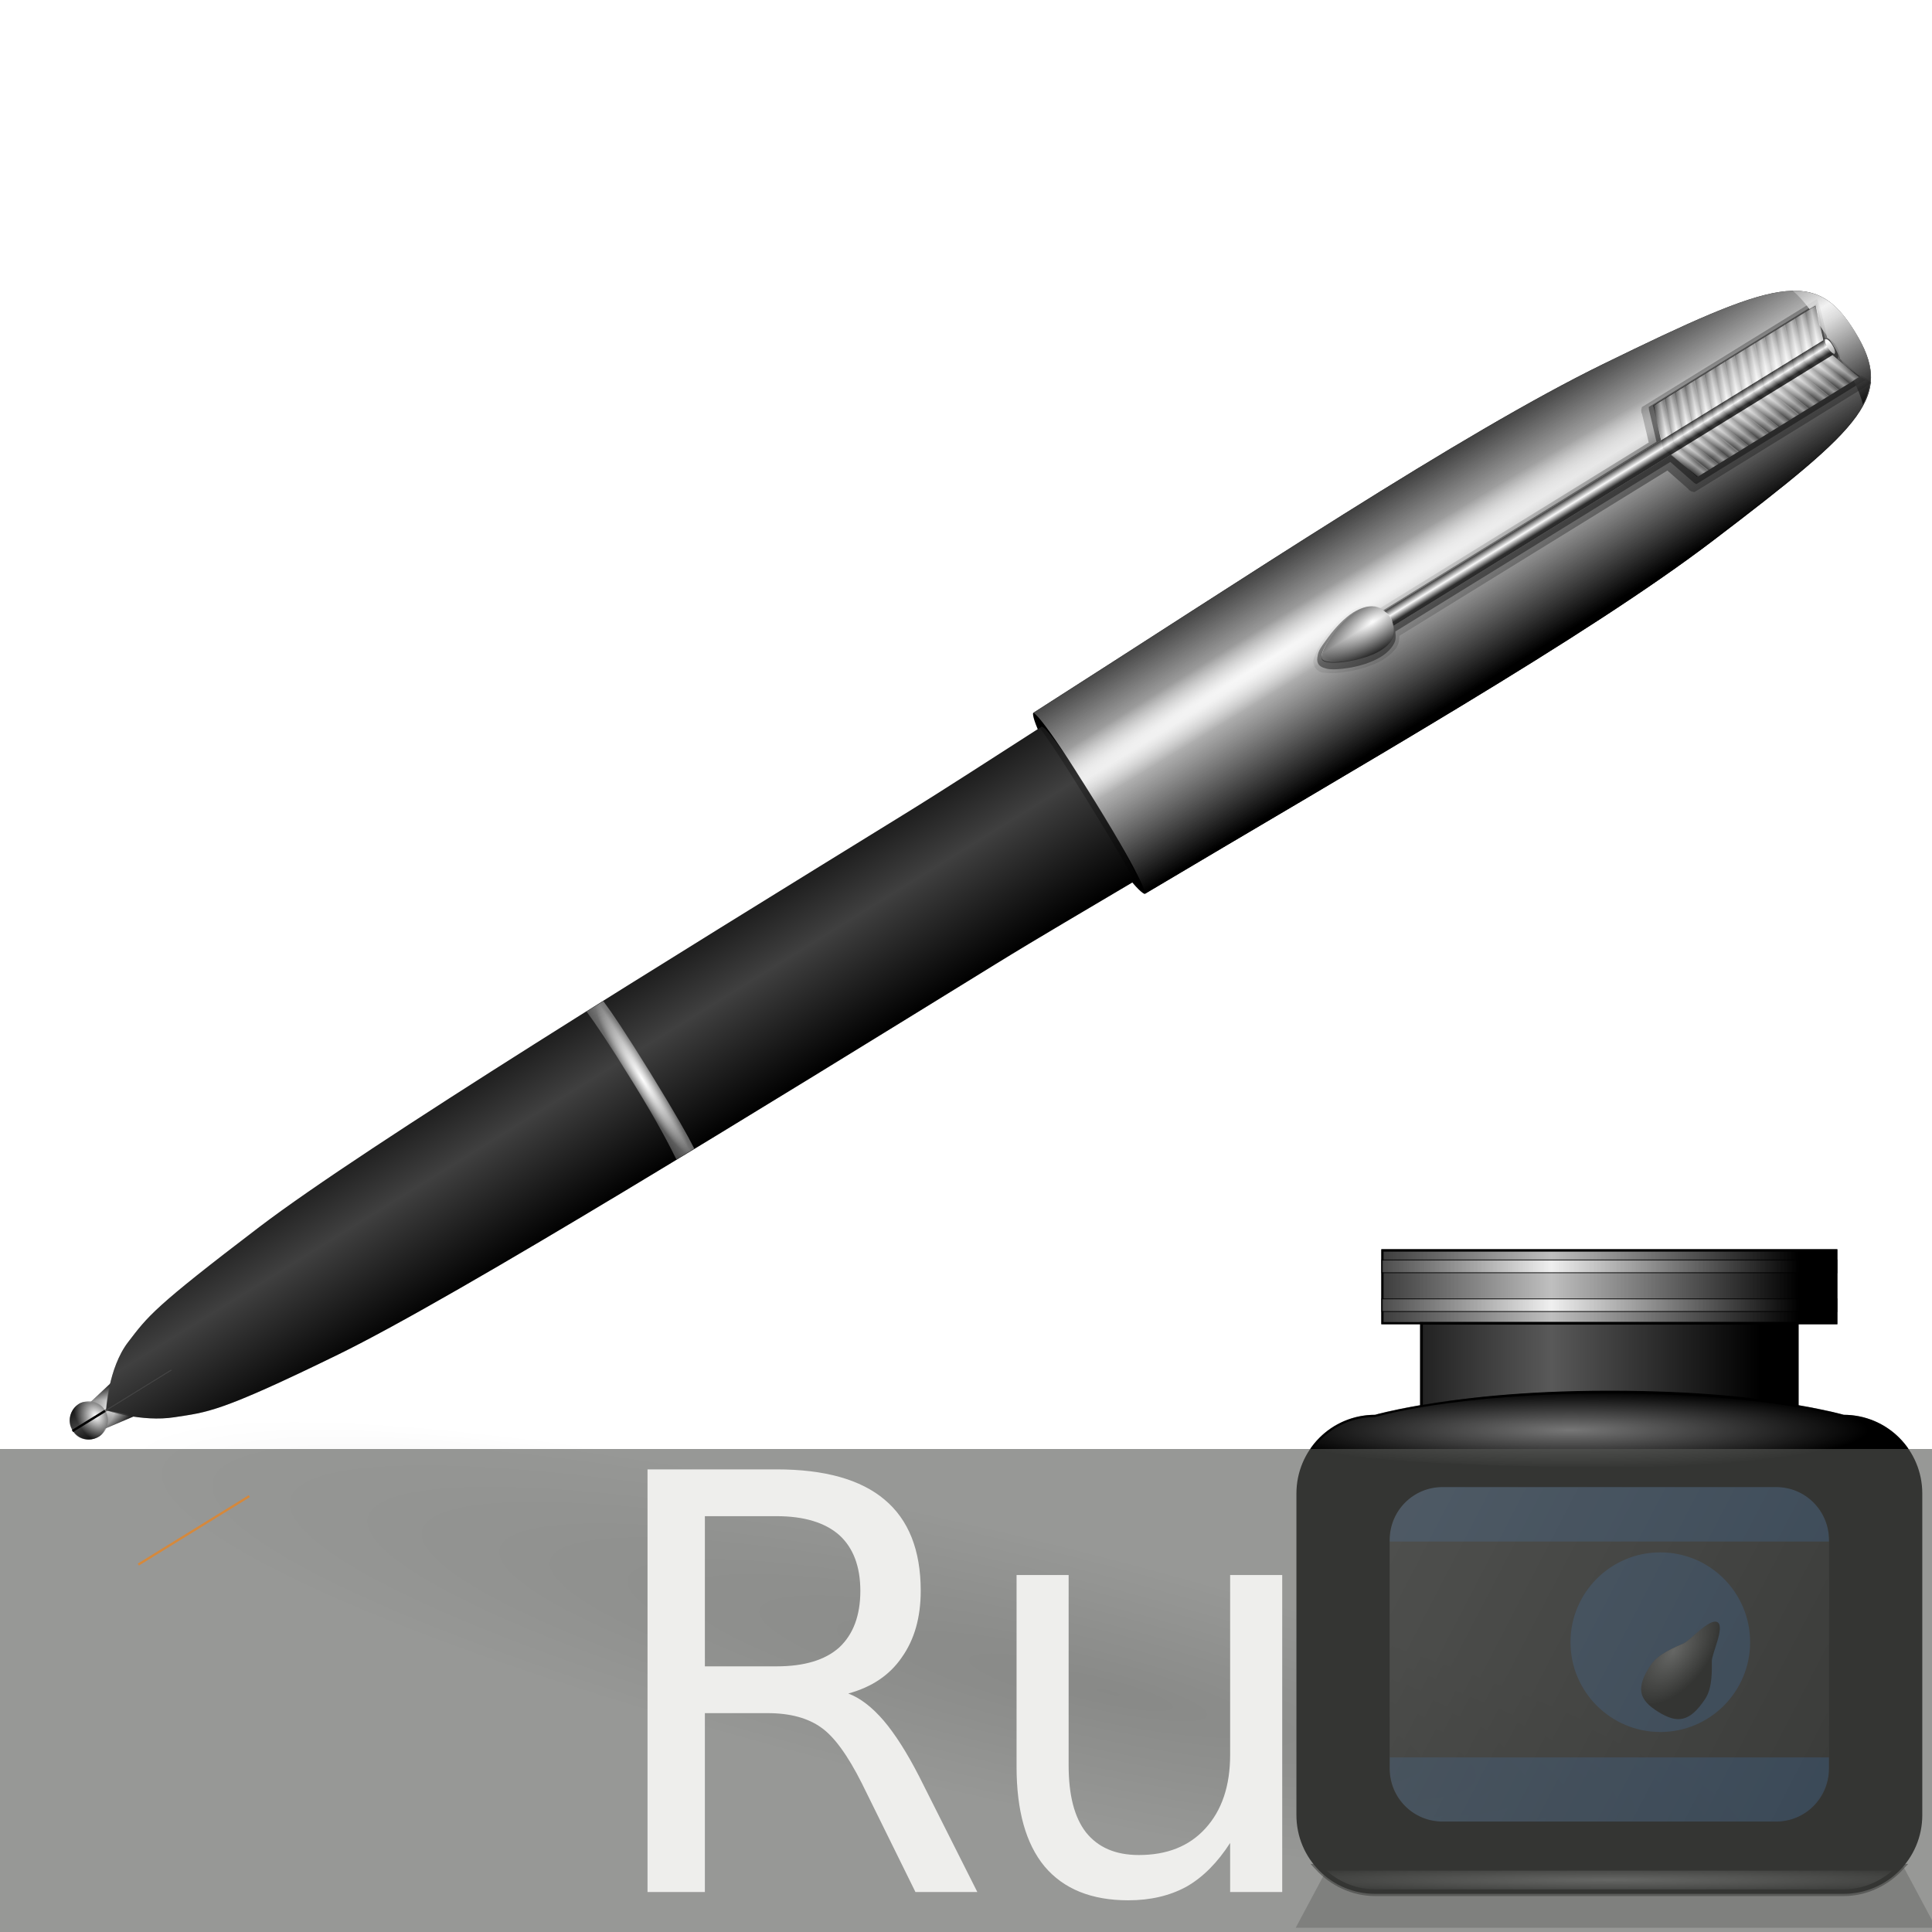
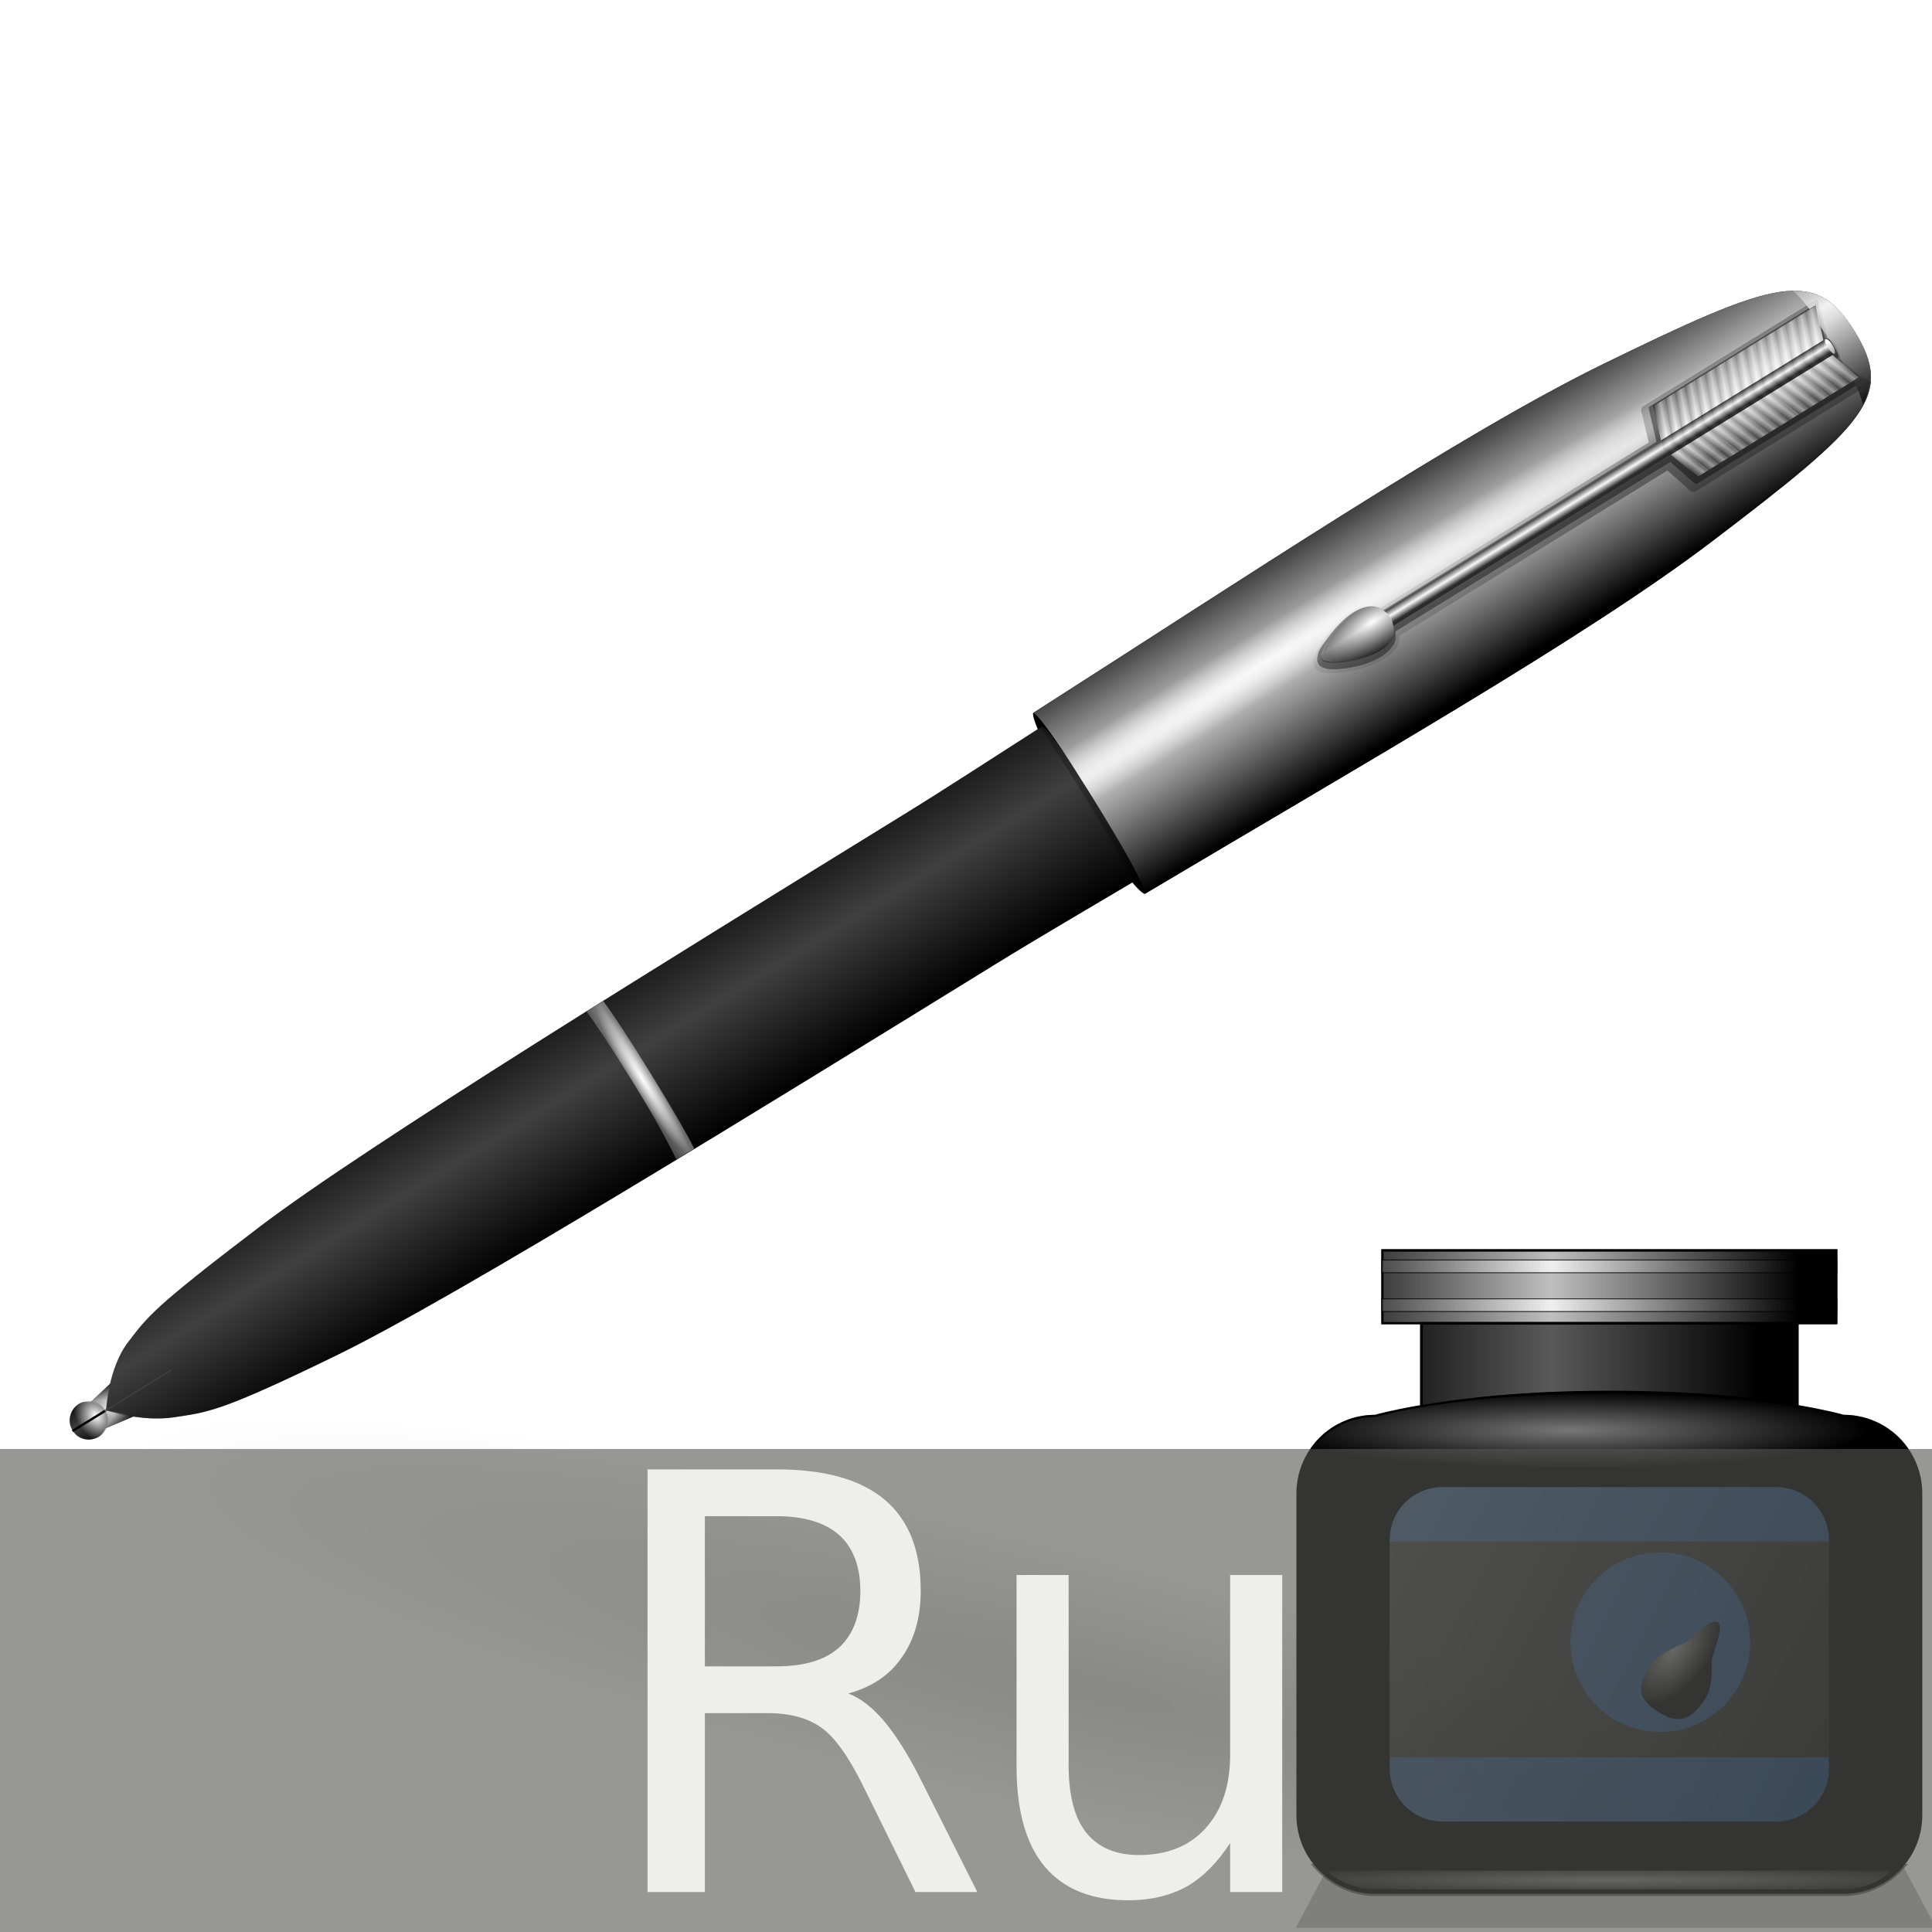
<svg xmlns="http://www.w3.org/2000/svg" xmlns:xlink="http://www.w3.org/1999/xlink" width="40" height="40" id="svg2193" version="1.0">
  <defs id="defs2195">
    <linearGradient id="linearGradient5233">
      <stop style="stop-color:#ffffff;stop-opacity:1" offset="0" id="stop5235" />
      <stop style="stop-color:#000000;stop-opacity:1;" offset="1" id="stop5237" />
    </linearGradient>
    <linearGradient id="linearGradient4334">
      <stop id="stop4336" offset="0" style="stop-color:#ffffff;stop-opacity:1;" />
      <stop id="stop4338" offset="1" style="stop-color:#000000;stop-opacity:1;" />
    </linearGradient>
    <linearGradient id="linearGradient3253">
      <stop style="stop-color:#000000;stop-opacity:1" offset="0" id="stop3255" />
      <stop id="stop3259" offset="0.5" style="stop-color:#ffffff;stop-opacity:1;" />
      <stop style="stop-color:#000000;stop-opacity:1;" offset="1" id="stop3257" />
    </linearGradient>
    <linearGradient id="linearGradient3239">
      <stop style="stop-color:#ffffff;stop-opacity:1;" offset="0" id="stop3241" />
      <stop style="stop-color:#ffffff;stop-opacity:0;" offset="1" id="stop3243" />
    </linearGradient>
    <linearGradient id="linearGradient3291">
      <stop id="stop3293" offset="0" style="stop-color:#000000;stop-opacity:1;" />
      <stop id="stop3295" offset="1" style="stop-color:#000000;stop-opacity:0;" />
    </linearGradient>
    <radialGradient xlink:href="#linearGradient3291" id="radialGradient2595" gradientUnits="userSpaceOnUse" gradientTransform="matrix(1,0,0,0.197802,0,92.82166)" cx="63.912" cy="115.709" fx="75.858" fy="115.709" r="63.912" />
    <radialGradient xlink:href="#linearGradient4334" id="radialGradient5104" gradientUnits="userSpaceOnUse" gradientTransform="matrix(1.657967,0,0,1,-35.3583,0)" cx="53.739" cy="46.605" fx="53.739" fy="46.605" r="0.565" />
    <linearGradient xlink:href="#linearGradient3253" id="linearGradient3352" gradientUnits="userSpaceOnUse" x1="49.844" y1="-8.922" x2="55.438" y2="-8.922" gradientTransform="matrix(0.4041631,0.6553292,-0.6553292,0.4041631,10.59422,-24.51798)" />
    <radialGradient xlink:href="#linearGradient3239" id="radialGradient3355" gradientUnits="userSpaceOnUse" gradientTransform="matrix(0.5599277,0.8790842,-2.691844,1.714555,-5.621785,-21.40119)" cx="45.227" cy="-6.318" fx="45.227" fy="-6.318" r="1.125" />
    <radialGradient xlink:href="#linearGradient5233" id="radialGradient3358" gradientUnits="userSpaceOnUse" gradientTransform="matrix(0.5555389,0.8809194,-1.639041,1.033637,13.12914,-33.47181)" cx="45.457" cy="6.086" fx="45.457" fy="6.086" r="0.62" />
    <linearGradient xlink:href="#linearGradient3253" id="linearGradient3361" gradientUnits="userSpaceOnUse" gradientTransform="matrix(0.4041631,0.6553292,-0.6553292,0.4041631,13.82753,-19.27535)" x1="45.406" y1="-1.594" x2="45.787" y2="-1.594" />
    <linearGradient xlink:href="#linearGradient3253" id="linearGradient3364" gradientUnits="userSpaceOnUse" gradientTransform="matrix(-0.3320693,-0.5384329,-0.6438294,0.3970708,49.76965,45.64437)" x1="62.272" y1="-8.678" x2="62.467" y2="-8.077" />
    <linearGradient xlink:href="#linearGradient3253" id="linearGradient3369" gradientUnits="userSpaceOnUse" gradientTransform="matrix(0.3320693,0.5384329,-0.6438294,0.3970708,8.83692,-20.7259)" x1="62.272" y1="-8.678" x2="62.467" y2="-8.077" />
    <linearGradient xlink:href="#linearGradient3253" id="linearGradient3372" gradientUnits="userSpaceOnUse" gradientTransform="matrix(-0.3320693,-0.5384329,-0.6438294,0.3970708,50.3977,45.25703)" x1="62.272" y1="-8.678" x2="62.467" y2="-8.077" />
    <linearGradient xlink:href="#linearGradient3253" id="linearGradient3375" gradientUnits="userSpaceOnUse" gradientTransform="matrix(0.3320693,0.5384329,-0.6438294,0.3970708,9.46497,-21.11324)" x1="62.272" y1="-8.678" x2="62.467" y2="-8.077" />
    <linearGradient xlink:href="#linearGradient3253" id="linearGradient3379" gradientUnits="userSpaceOnUse" gradientTransform="matrix(-0.3320693,-0.5384329,-0.6438294,0.3970708,49.97555,45.51738)" x1="62.272" y1="-8.678" x2="62.467" y2="-8.077" />
    <linearGradient xlink:href="#linearGradient3253" id="linearGradient3383" gradientUnits="userSpaceOnUse" gradientTransform="matrix(0.3320693,0.5384329,-0.6438294,0.3970708,9.042819,-20.85289)" x1="62.272" y1="-8.678" x2="62.467" y2="-8.077" />
    <linearGradient xlink:href="#linearGradient3253" id="linearGradient3387" gradientUnits="userSpaceOnUse" gradientTransform="matrix(-0.3320693,-0.5384329,-0.6438294,0.3970708,50.18663,45.38721)" x1="62.272" y1="-8.678" x2="62.467" y2="-8.077" />
    <linearGradient xlink:href="#linearGradient3253" id="linearGradient3391" gradientUnits="userSpaceOnUse" gradientTransform="matrix(0.3320693,0.5384329,-0.6438294,0.3970708,9.253894,-20.98307)" x1="62.272" y1="-8.678" x2="62.467" y2="-8.077" />
    <linearGradient xlink:href="#linearGradient3253" id="linearGradient3395" gradientUnits="userSpaceOnUse" gradientTransform="matrix(-0.3320693,-0.5384329,-0.6438294,0.3970708,51.01774,44.87463)" x1="62.272" y1="-8.678" x2="62.467" y2="-8.077" />
    <linearGradient xlink:href="#linearGradient3253" id="linearGradient3399" gradientUnits="userSpaceOnUse" gradientTransform="matrix(0.3320693,0.5384329,-0.6438294,0.3970708,10.085,-21.49564)" x1="62.272" y1="-8.678" x2="62.467" y2="-8.077" />
    <linearGradient xlink:href="#linearGradient3253" id="linearGradient3403" gradientUnits="userSpaceOnUse" gradientTransform="matrix(-0.3320693,-0.5384329,-0.6438294,0.3970708,50.59558,45.13499)" x1="62.272" y1="-8.678" x2="62.467" y2="-8.077" />
    <linearGradient xlink:href="#linearGradient3253" id="linearGradient3409" gradientUnits="userSpaceOnUse" gradientTransform="matrix(0.3320693,0.5384329,-0.6438294,0.3970708,9.662852,-21.23528)" x1="62.272" y1="-8.678" x2="62.467" y2="-8.077" />
    <linearGradient xlink:href="#linearGradient3253" id="linearGradient3413" gradientUnits="userSpaceOnUse" gradientTransform="matrix(-0.3320693,-0.5384329,-0.6438294,0.3970708,50.80666,45.00481)" x1="62.272" y1="-8.678" x2="62.467" y2="-8.077" />
    <linearGradient xlink:href="#linearGradient3253" id="linearGradient3417" gradientUnits="userSpaceOnUse" gradientTransform="matrix(0.3320693,0.5384329,-0.6438294,0.3970708,9.873928,-21.36546)" x1="62.272" y1="-8.678" x2="62.467" y2="-8.077" />
    <linearGradient xlink:href="#linearGradient3253" id="linearGradient3421" gradientUnits="userSpaceOnUse" gradientTransform="matrix(-0.3320693,-0.5384329,-0.6438294,0.3970708,51.64578,44.4873)" x1="62.272" y1="-8.678" x2="62.467" y2="-8.077" />
    <linearGradient xlink:href="#linearGradient3253" id="linearGradient3425" gradientUnits="userSpaceOnUse" gradientTransform="matrix(0.3320693,0.5384329,-0.6438294,0.3970708,10.71305,-21.88298)" x1="62.272" y1="-8.678" x2="62.467" y2="-8.077" />
    <linearGradient xlink:href="#linearGradient3253" id="linearGradient3429" gradientUnits="userSpaceOnUse" gradientTransform="matrix(-0.3320693,-0.5384329,-0.6438294,0.3970708,51.22363,44.74765)" x1="62.272" y1="-8.678" x2="62.467" y2="-8.077" />
    <linearGradient xlink:href="#linearGradient3253" id="linearGradient3433" gradientUnits="userSpaceOnUse" gradientTransform="matrix(0.3320693,0.5384329,-0.6438294,0.3970708,10.2909,-21.62262)" x1="62.272" y1="-8.678" x2="62.467" y2="-8.077" />
    <linearGradient xlink:href="#linearGradient3253" id="linearGradient3437" gradientUnits="userSpaceOnUse" gradientTransform="matrix(-0.3320693,-0.5384329,-0.6438294,0.3970708,51.43471,44.61747)" x1="62.272" y1="-8.678" x2="62.467" y2="-8.077" />
    <linearGradient xlink:href="#linearGradient3253" id="linearGradient3441" gradientUnits="userSpaceOnUse" gradientTransform="matrix(0.3320693,0.5384329,-0.6438294,0.3970708,10.50198,-21.7528)" x1="62.272" y1="-8.678" x2="62.467" y2="-8.077" />
    <linearGradient xlink:href="#linearGradient3253" id="linearGradient3445" gradientUnits="userSpaceOnUse" gradientTransform="matrix(-0.3320693,-0.5384329,-0.6438294,0.3970708,52.26582,44.1049)" x1="62.272" y1="-8.678" x2="62.467" y2="-8.077" />
    <linearGradient xlink:href="#linearGradient3253" id="linearGradient3448" gradientUnits="userSpaceOnUse" gradientTransform="matrix(0.3320693,0.5384329,-0.6438294,0.3970708,11.33309,-22.26537)" x1="62.272" y1="-8.678" x2="62.467" y2="-8.077" />
    <linearGradient xlink:href="#linearGradient3253" id="linearGradient3451" gradientUnits="userSpaceOnUse" gradientTransform="matrix(-0.3320693,-0.5384329,-0.6438294,0.3970708,51.84367,44.36525)" x1="62.272" y1="-8.678" x2="62.467" y2="-8.077" />
    <linearGradient xlink:href="#linearGradient3253" id="linearGradient3454" gradientUnits="userSpaceOnUse" gradientTransform="matrix(0.3320693,0.5384329,-0.6438294,0.3970708,10.91094,-22.00502)" x1="62.272" y1="-8.678" x2="62.467" y2="-8.077" />
    <linearGradient xlink:href="#linearGradient3253" id="linearGradient3457" gradientUnits="userSpaceOnUse" gradientTransform="matrix(-0.3320693,-0.5384329,-0.6438294,0.3970708,52.05474,44.23508)" x1="62.272" y1="-8.678" x2="62.467" y2="-8.077" />
    <linearGradient xlink:href="#linearGradient3253" id="linearGradient3460" gradientUnits="userSpaceOnUse" gradientTransform="matrix(0.3320693,0.5384329,-0.6438294,0.3970708,11.12201,-22.13519)" x1="62.272" y1="-8.678" x2="62.467" y2="-8.077" />
    <linearGradient xlink:href="#linearGradient3253" id="linearGradient3463" gradientUnits="userSpaceOnUse" gradientTransform="matrix(-0.3320693,-0.5384329,-0.6438294,0.3970708,52.89387,43.71756)" x1="62.272" y1="-8.678" x2="62.467" y2="-8.077" />
    <linearGradient xlink:href="#linearGradient3253" id="linearGradient3466" gradientUnits="userSpaceOnUse" gradientTransform="matrix(0.3320693,0.5384329,-0.6438294,0.3970708,11.96113,-22.65271)" x1="62.272" y1="-8.678" x2="62.467" y2="-8.077" />
    <linearGradient xlink:href="#linearGradient3253" id="linearGradient3469" gradientUnits="userSpaceOnUse" gradientTransform="matrix(-0.3320693,-0.5384329,-0.6438294,0.3970708,52.47172,43.97792)" x1="62.272" y1="-8.678" x2="62.467" y2="-8.077" />
    <linearGradient xlink:href="#linearGradient3253" id="linearGradient3472" gradientUnits="userSpaceOnUse" gradientTransform="matrix(0.3320693,0.5384329,-0.6438294,0.3970708,11.53898,-22.39236)" x1="62.272" y1="-8.678" x2="62.467" y2="-8.077" />
    <linearGradient xlink:href="#linearGradient3253" id="linearGradient3475" gradientUnits="userSpaceOnUse" gradientTransform="matrix(-0.3320693,-0.5384329,-0.6438294,0.3970708,52.68279,43.84774)" x1="62.272" y1="-8.678" x2="62.467" y2="-8.077" />
    <linearGradient xlink:href="#linearGradient3253" id="linearGradient3478" gradientUnits="userSpaceOnUse" gradientTransform="matrix(0.3320693,0.5384329,-0.6438294,0.3970708,11.75006,-22.52253)" x1="62.272" y1="-8.678" x2="62.467" y2="-8.077" />
    <linearGradient xlink:href="#linearGradient3253" id="linearGradient3481" gradientUnits="userSpaceOnUse" gradientTransform="matrix(0.4041631,0.6553292,-0.6553292,0.4041631,13.82753,-19.27535)" x1="44.5" y1="-0.672" x2="46.507" y2="-0.672" />
    <radialGradient xlink:href="#linearGradient3239" id="radialGradient3485" gradientUnits="userSpaceOnUse" gradientTransform="matrix(0.1107659,0.1796011,-4.34601,2.680329,36.12566,-5.039566)" cx="50.899" cy="3.573" fx="50.899" fy="3.573" r="3.03" />
    <radialGradient xlink:href="#linearGradient3239" id="radialGradient3488" gradientUnits="userSpaceOnUse" gradientTransform="matrix(0.4041631,0.6553292,-8.7947145e-2,5.4239901e-2,-5.859858,-14.37021)" cx="53.641" cy="28.671" fx="53.641" fy="28.671" r="2.329" />
    <linearGradient xlink:href="#linearGradient3253" id="linearGradient3491" gradientUnits="userSpaceOnUse" x1="53.641" y1="27.844" x2="53.641" y2="29.938" gradientTransform="matrix(0.4041631,0.6553292,-0.6553292,0.4041631,10.59422,-24.51798)" />
    <linearGradient xlink:href="#linearGradient3253" id="linearGradient3495" gradientUnits="userSpaceOnUse" x1="53.625" y1="44.875" x2="53.688" y2="44.875" gradientTransform="matrix(0.4041631,0.6553292,-0.6553292,0.4041631,10.59422,-24.51798)" />
    <linearGradient xlink:href="#linearGradient3253" id="linearGradient3498" gradientUnits="userSpaceOnUse" x1="49.849" y1="30.375" x2="56.018" y2="30.375" gradientTransform="matrix(0.4041631,0.6553292,-0.6553292,0.4041631,10.59422,-24.51798)" />
    <radialGradient xlink:href="#linearGradient3253" id="radialGradient3504" gradientUnits="userSpaceOnUse" gradientTransform="matrix(0.5326619,0.8636711,-1.095847,0.6758545,23.84828,-48.1192)" cx="53.641" cy="45.987" fx="53.641" fy="45.987" r="0.547" />
    <radialGradient xlink:href="#linearGradient3291" id="radialGradient3507" gradientUnits="userSpaceOnUse" gradientTransform="matrix(1.067405,1.730741,-8.729321,5.38366,-25.17041,-63.01682)" cx="45.688" cy="-1.452" fx="45.688" fy="-1.452" r="1.219" />
    <linearGradient xlink:href="#linearGradient3253" id="linearGradient3510" gradientUnits="userSpaceOnUse" x1="49.627" y1="2.75" x2="56.45" y2="2.75" gradientTransform="matrix(0.4041631,0.6553292,-0.6553292,0.4041631,10.59422,-24.51798)" />
    <linearGradient xlink:href="#linearGradient3253" id="linearGradient3515" gradientUnits="userSpaceOnUse" x1="52.969" y1="45.859" x2="54.281" y2="45.859" gradientTransform="matrix(0.4041631,0.6553292,-0.6553292,0.4041631,10.59422,-24.51798)" />
    <linearGradient xlink:href="#linearGradient3253" id="linearGradient4477" gradientUnits="userSpaceOnUse" x1="76.87" y1="-27.304" x2="102.38" y2="-27.304" />
    <linearGradient xlink:href="#linearGradient3253" id="linearGradient4479" gradientUnits="userSpaceOnUse" x1="78.858" y1="-23.281" x2="100.392" y2="-23.281" />
    <radialGradient xlink:href="#linearGradient3239" id="radialGradient4481" gradientUnits="userSpaceOnUse" gradientTransform="matrix(1,0,0,0.1310976,0,-17.31017)" cx="90.625" cy="-19.922" fx="90.625" fy="-19.922" r="15.375" />
    <linearGradient xlink:href="#linearGradient3253" id="linearGradient4483" gradientUnits="userSpaceOnUse" gradientTransform="matrix(1.002831,0,0,0.1794669,-0.2622556,-23.46444)" x1="76.881" y1="-27.304" x2="102.386" y2="-27.304" />
    <linearGradient xlink:href="#linearGradient3239" id="linearGradient4485" gradientUnits="userSpaceOnUse" x1="20.935" y1="-41.375" x2="111.065" y2="5.375" />
    <radialGradient xlink:href="#linearGradient3239" id="radialGradient4487" gradientUnits="userSpaceOnUse" gradientTransform="matrix(1.395443,0,0,5.4645048e-2,-36.62791,3.072404)" cx="92.625" cy="3.25" fx="92.625" fy="3.25" r="15.173" />
    <radialGradient xlink:href="#linearGradient3239" id="radialGradient4489" gradientUnits="userSpaceOnUse" gradientTransform="matrix(0.6035141,0.4960392,-0.8811358,1.098099,31.47689,-46.00542)" cx="94.374" cy="-8.507" fx="94.374" fy="-8.507" r="2.298" />
  </defs>
  <g id="layer1">
    <path style="opacity:0.241;fill:#000000;fill-opacity:1;stroke:none;stroke-width:0.25;stroke-linecap:round;stroke-linejoin:miter;stroke-miterlimit:4;stroke-opacity:1" d="M 27.842,38.011 L 39.068,38.011 L 40.084,39.912 L 26.826,39.912 L 27.842,38.011 z" id="rect4495" />
    <g id="g4465" transform="matrix(0.4019115,0,0,0.4019115,-3.907066,37.61679)">
      <path style="opacity:1;fill:#000000;fill-opacity:1;stroke:#000000;stroke-width:0.115;stroke-linecap:round;stroke-linejoin:miter;stroke-miterlimit:4;stroke-opacity:1" d="M 80.938,-29.188 L 80.938,-25.438 L 82.938,-25.438 L 82.938,-21.156 C 81.375,-20.888 80.563,-20.656 80.562,-20.656 C 78.347,-20.656 76.563,-18.872 76.562,-16.656 L 76.562,-0.094 C 76.562,2.122 78.347,3.906 80.562,3.906 L 104.688,3.906 C 106.903,3.906 108.688,2.122 108.688,-0.094 L 108.688,-16.656 C 108.688,-18.872 106.903,-20.656 104.688,-20.656 C 104.688,-20.656 103.875,-20.888 102.312,-21.156 L 102.312,-25.438 L 104.312,-25.438 L 104.312,-29.188 L 80.938,-29.188 z" id="path4445" />
      <path id="path4447" d="M 104.317,-29.175 L 104.317,-25.433 L 80.933,-25.433 L 80.933,-29.175 L 104.317,-29.175 z" style="opacity:0.75;fill:url(#linearGradient4477);fill-opacity:1;stroke:#000000;stroke-width:0.115;stroke-linecap:round;stroke-linejoin:miter;stroke-miterlimit:4;stroke-opacity:1" />
      <path style="opacity:0.349;fill:url(#linearGradient4479);fill-opacity:1;stroke:#000000;stroke-width:0.159;stroke-linecap:round;stroke-linejoin:miter;stroke-miterlimit:4;stroke-opacity:1" d="M 82.938,-25.438 L 82.938,-21.125 C 84.909,-21.465 88.043,-21.875 92.625,-21.875 C 97.205,-21.875 100.341,-21.497 102.312,-21.156 L 102.312,-25.438 L 82.938,-25.438 z" id="path4449" />
      <path style="opacity:0.466;fill:url(#radialGradient4481);fill-opacity:1;stroke:#000000;stroke-width:0.115;stroke-linecap:round;stroke-linejoin:miter;stroke-miterlimit:4;stroke-opacity:1" d="M 92.625,-21.875 C 84.582,-21.875 80.563,-20.656 80.562,-20.656 C 79.219,-20.656 78.037,-20.011 77.312,-19 C 78.039,-18.639 79.194,-18.406 80.531,-18.406 C 80.531,-18.406 84.571,-17.969 92.625,-17.969 C 100.679,-17.969 104.719,-18.406 104.719,-18.406 C 106.056,-18.406 107.211,-18.639 107.938,-19 C 107.213,-20.011 106.031,-20.656 104.688,-20.656 C 104.688,-20.656 100.668,-21.875 92.625,-21.875 z" id="path4451" />
      <path style="opacity:0.75;fill:url(#linearGradient4483);fill-opacity:1;stroke:#000000;stroke-width:0.049;stroke-linecap:round;stroke-linejoin:miter;stroke-miterlimit:4;stroke-opacity:1" d="M 80.906,-28.688 L 80.906,-28.031 L 104.344,-28.031 L 104.344,-28.688 L 80.906,-28.688 z M 80.906,-26.688 L 80.906,-26.031 L 104.344,-26.031 L 104.344,-26.688 L 80.906,-26.688 z" id="path4453" />
      <path style="opacity:0.75;fill:#00316e;fill-opacity:1;stroke:#000000;stroke-width:0.246;stroke-linecap:round;stroke-linejoin:miter;stroke-miterlimit:4;stroke-opacity:1" d="M 84.031,-17.125 C 82.454,-17.125 81.187,-15.827 81.188,-14.25 L 81.188,-14.062 L 104.062,-14.062 L 104.062,-14.25 C 104.062,-15.827 102.796,-17.125 101.219,-17.125 L 84.031,-17.125 z M 95.25,-13.75 C 92.628,-13.75 90.5,-11.622 90.5,-9 C 90.5,-6.378 92.628,-4.25 95.25,-4.25 C 97.872,-4.25 100,-6.378 100,-9 C 100,-11.622 97.872,-13.75 95.25,-13.75 z M 81.188,-3.188 L 81.188,-2.5 C 81.188,-0.923 82.454,0.375 84.031,0.375 L 101.219,0.375 C 102.796,0.375 104.062,-0.923 104.062,-2.5 L 104.062,-3.188 L 81.188,-3.188 z" id="path4455" />
      <path style="opacity:0.75;fill:url(#linearGradient4485);fill-opacity:1;stroke:#000000;stroke-width:0.246;stroke-linecap:round;stroke-linejoin:miter;stroke-miterlimit:4;stroke-opacity:1" d="M 104.067,-14.264 L 104.067,-2.486 C 104.067,-0.909 102.798,0.361 101.22,0.361 L 84.029,0.361 C 82.452,0.361 81.183,-0.909 81.183,-2.486 L 81.183,-14.264 C 81.183,-15.841 82.452,-17.111 84.029,-17.111 L 101.22,-17.111 C 102.798,-17.111 104.067,-15.841 104.067,-14.264 z" id="path4457" />
      <path style="opacity:0.5;fill:url(#radialGradient4487);fill-opacity:1;stroke:#000000;stroke-width:0.346;stroke-linecap:round;stroke-linejoin:miter;stroke-miterlimit:4;stroke-opacity:1" d="M 77.625,2.594 C 78.355,3.382 79.399,3.906 80.562,3.906 L 104.688,3.906 C 105.851,3.906 106.895,3.382 107.625,2.594 L 77.625,2.594 z" id="path4459" />
      <path style="opacity:1;fill:#000000;fill-opacity:1;stroke:none;stroke-width:0.25;stroke-linecap:round;stroke-linejoin:miter;stroke-miterlimit:4;stroke-opacity:1" d="M 97.562,-6.078 C 96.77,-4.883 96.134,-4.794 95.14,-5.413 C 94.146,-6.032 93.965,-6.629 94.757,-7.824 C 95.153,-8.421 96.065,-8.763 96.443,-8.935 C 96.821,-9.107 97.81,-10.267 98.198,-10.026 C 98.585,-9.785 97.908,-8.431 97.904,-8.026 C 97.899,-7.621 97.958,-6.675 97.562,-6.078 z" id="path4461" />
      <path id="path4463" d="M 97.562,-6.078 C 96.77,-4.883 96.134,-4.794 95.14,-5.413 C 94.146,-6.032 93.965,-6.629 94.757,-7.824 C 95.153,-8.421 96.065,-8.763 96.443,-8.935 C 96.821,-9.107 97.81,-10.267 98.198,-10.026 C 98.585,-9.785 97.908,-8.431 97.904,-8.026 C 97.899,-7.621 97.958,-6.675 97.562,-6.078 z" style="opacity:0.5;fill:url(#radialGradient4489);fill-opacity:1;stroke:none;stroke-width:0.25;stroke-linecap:round;stroke-linejoin:miter;stroke-miterlimit:4;stroke-opacity:1" />
    </g>
    <path transform="matrix(0.269828,6.361781e-2,-5.1466878e-2,0.2182911,8.474813,4.959896)" d="M 127.824,115.709 A 63.912,12.642 0 1 1 0,115.709 A 63.912,12.642 0 1 1 127.824,115.709 z" id="path2593" style="opacity:0.15;fill:url(#radialGradient2595);fill-opacity:1;fill-rule:nonzero;stroke:none;stroke-width:0;stroke-linecap:round;stroke-linejoin:round;stroke-miterlimit:4;stroke-dasharray:none;stroke-dashoffset:4;stroke-opacity:1" />
    <rect style="opacity:0.612;fill:#555753;fill-opacity:1;fill-rule:nonzero;stroke:none;stroke-width:0.7;stroke-linecap:round;stroke-linejoin:miter;stroke-miterlimit:4;stroke-dasharray:none;stroke-opacity:1" id="rect1951" width="40.002" height="10.005" x="-0.002" y="30" />
    <text xml:space="preserve" style="font-size:12px;font-style:normal;font-weight:normal;fill:#eeeeec;fill-opacity:1;stroke:none;stroke-width:1px;stroke-linecap:butt;stroke-linejoin:miter;stroke-opacity:1;font-family:Bitstream Vera Sans" x="12.233" y="39.168" id="text2840">
      <tspan id="tspan2842" x="12.233" y="39.168">Ru</tspan>
    </text>
    <path id="path4935" d="M 2.676,28.28 L 1.868,29.033 C 1.785,29.024 1.711,29.017 1.634,29.065 C 1.448,29.179 1.385,29.442 1.5,29.628 C 1.615,29.813 1.864,29.855 2.05,29.741 C 2.117,29.699 2.145,29.644 2.176,29.578 L 3.207,29.14 L 2.676,28.28 z" style="fill:url(#linearGradient3515);fill-opacity:1;stroke:none;stroke-width:0.3;stroke-linecap:round;stroke-linejoin:miter;stroke-miterlimit:4;stroke-dasharray:none;stroke-opacity:1" />
    <path id="path4937" d="M 2.941,28.71 L 2.163,29.19 C 2.168,29.196 2.172,29.204 2.176,29.211 C 2.181,29.218 2.184,29.224 2.189,29.231 L 2.967,28.751 L 2.941,28.71 z" style="opacity:0.598;fill:#000000;fill-opacity:1;stroke:none;stroke-width:0.3;stroke-linecap:round;stroke-linejoin:miter;stroke-miterlimit:4;stroke-opacity:1" />
    <path id="path4939" d="M 38.403,6.868 C 37.583,5.539 36.79,5.78 33.191,7.538 C 30.243,8.979 25.768,11.965 21.391,14.76 C 21.391,14.76 21.359,14.798 21.485,15.097 C 20.547,15.697 19.613,16.308 18.705,16.868 C 13.961,19.794 7.56,23.735 5.369,25.404 C 3.177,27.073 3.069,27.244 2.654,27.785 C 2.238,28.326 2.196,29.198 2.196,29.198 C 2.196,29.198 2.931,29.449 3.614,29.342 C 4.296,29.235 4.523,29.255 6.998,28.046 C 9.473,26.837 15.868,22.886 20.612,19.961 C 21.52,19.401 22.486,18.84 23.443,18.271 C 23.654,18.518 23.702,18.507 23.702,18.507 C 28.164,15.851 32.841,13.192 35.452,11.204 C 38.639,8.778 39.223,8.198 38.403,6.868 z" style="fill:#000000;fill-opacity:1;stroke:none;stroke-width:0.3;stroke-linecap:round;stroke-linejoin:miter;stroke-miterlimit:4;stroke-opacity:1" />
    <path style="opacity:0.85;fill:url(#linearGradient3510);fill-opacity:1;stroke:none;stroke-width:0.3;stroke-linecap:round;stroke-linejoin:miter;stroke-miterlimit:4;stroke-opacity:1" d="M 38.403,6.868 C 37.583,5.539 36.79,5.78 33.191,7.538 C 30.243,8.979 25.768,11.965 21.391,14.76 C 21.391,14.76 21.495,14.689 22.654,16.567 C 23.812,18.445 23.702,18.507 23.702,18.507 C 28.164,15.851 32.841,13.192 35.452,11.204 C 38.639,8.778 39.223,8.198 38.403,6.868 z" id="path4941" />
    <path id="path4943" d="M 38.746,7.929 L 38.63,7.831 L 38.538,7.774 L 38.518,7.787 L 38.505,7.766 L 38.472,7.759 L 38.097,7.425 C 38.098,7.343 38.077,7.256 38.019,7.162 C 37.961,7.068 37.89,7.023 37.831,6.995 L 37.692,6.402 L 37.662,6.308 L 37.619,6.193 L 37.517,6.256 L 37.435,6.306 L 34.076,8.378 L 34.035,8.403 L 33.994,8.428 L 33.979,8.494 L 33.984,8.548 L 33.996,8.568 L 34.135,9.161 L 28.565,12.596 L 28.545,12.609 C 28.392,12.549 28.211,12.504 27.996,12.636 C 27.797,12.76 27.579,12.993 27.421,13.217 C 27.343,13.329 27.285,13.426 27.244,13.525 C 27.223,13.574 27.198,13.624 27.192,13.67 C 27.185,13.716 27.197,13.77 27.227,13.818 C 27.256,13.866 27.299,13.9 27.343,13.915 C 27.387,13.93 27.443,13.93 27.496,13.934 C 27.603,13.942 27.716,13.934 27.851,13.913 C 28.121,13.873 28.428,13.783 28.628,13.66 C 28.756,13.581 28.859,13.492 28.917,13.397 C 28.963,13.323 28.97,13.245 28.972,13.165 L 34.522,9.742 L 34.956,10.125 L 34.969,10.145 L 35.014,10.174 L 35.081,10.189 L 35.122,10.164 L 35.163,10.139 L 38.521,8.068 L 38.624,8.004 L 38.746,7.929 z" style="opacity:0.5;fill:url(#radialGradient3507);fill-opacity:1;stroke:none;stroke-width:0.2;stroke-linecap:round;stroke-linejoin:miter;stroke-miterlimit:4;stroke-dasharray:none;stroke-opacity:1" />
    <path id="path4945" d="M 2.8,29.306 C 2.458,29.256 2.196,29.198 2.196,29.198 C 2.196,29.198 2.22,28.937 2.297,28.627 L 1.868,29.033 C 1.986,29.045 2.109,29.102 2.176,29.211 C 2.246,29.324 2.245,29.451 2.197,29.565 L 2.8,29.306 z" style="opacity:0.25;fill:url(#radialGradient3504);fill-opacity:1;stroke:none;stroke-width:0.3;stroke-linecap:round;stroke-linejoin:miter;stroke-miterlimit:4;stroke-opacity:1" />
-     <rect y="11.868" x="29.051" height="2.698" width="0.047" id="rect4947" style="opacity:0.598;fill:#ff7e00;fill-opacity:1;stroke:none;stroke-width:0.3;stroke-linecap:round;stroke-linejoin:miter;stroke-miterlimit:4;stroke-dasharray:none;stroke-opacity:1" transform="matrix(0.5249296,0.8511457,-0.8511457,0.5249296,0,0)" />
    <path style="opacity:0.75;fill:url(#radialGradient5104);fill-opacity:1;stroke:none;stroke-width:0.3;stroke-linecap:round;stroke-linejoin:miter;stroke-miterlimit:4;stroke-dasharray:none;stroke-opacity:1" id="path4949" d="M 54.304,46.853 A 0.565,0.565 0 1 1 53.174,46.853 A 0.565,0.565 0 1 1 54.304,46.853 z" transform="matrix(0.3675239,0.5959207,-0.5959207,0.3675239,10.00887,-19.83647)" />
    <path id="path4951" d="M 2.163,29.19 L 1.487,29.607 C 1.491,29.613 1.496,29.621 1.5,29.628 C 1.504,29.635 1.508,29.641 1.513,29.648 L 2.189,29.231 C 2.184,29.224 2.181,29.218 2.176,29.211 C 2.172,29.204 2.168,29.196 2.163,29.19 z" style="fill:#000000;fill-opacity:1;stroke:none;stroke-width:0.3;stroke-linecap:round;stroke-linejoin:miter;stroke-miterlimit:4;stroke-dasharray:none;stroke-opacity:1" />
    <path id="path4953" d="M 21.567,15.046 C 20.602,15.664 19.639,16.292 18.705,16.868 C 13.961,19.794 7.56,23.735 5.369,25.404 C 3.177,27.073 3.069,27.244 2.654,27.785 C 2.238,28.326 2.196,29.198 2.196,29.198 C 2.196,29.198 2.931,29.449 3.614,29.342 C 4.296,29.235 4.523,29.255 6.998,28.046 C 9.473,26.837 15.868,22.886 20.612,19.961 C 21.546,19.384 22.54,18.806 23.525,18.221 C 23.525,18.221 23.636,18.158 22.655,16.567 C 21.674,14.975 21.567,15.046 21.567,15.046 z" style="opacity:0.25;fill:url(#linearGradient3498);fill-opacity:1;stroke:none;stroke-width:0.3;stroke-linecap:round;stroke-linejoin:miter;stroke-miterlimit:4;stroke-opacity:1" />
    <path id="path4955" d="M 3.535,28.344 L 2.204,29.165 C 2.204,29.167 2.196,29.198 2.196,29.198 C 2.196,29.198 2.228,29.205 2.23,29.206 L 3.561,28.385 L 3.535,28.344 z" style="opacity:0.1;fill:url(#linearGradient3495);fill-opacity:1;stroke:none;stroke-width:0.3;stroke-linecap:round;stroke-linejoin:miter;stroke-miterlimit:4;stroke-dasharray:none;stroke-opacity:1" />
    <path id="path4957" d="M 22.642,16.56 C 21.661,14.969 21.567,15.046 21.567,15.046 C 21.554,15.055 21.54,15.063 21.526,15.072 C 21.703,15.302 21.992,15.735 22.54,16.623 C 23.088,17.512 23.358,17.985 23.484,18.246 C 23.498,18.238 23.511,18.229 23.525,18.221 C 23.525,18.221 23.624,18.151 22.642,16.56 z" style="opacity:0.25;fill:#000000;fill-opacity:1;stroke:none;stroke-width:0.3;stroke-linecap:round;stroke-linejoin:miter;stroke-miterlimit:4;stroke-opacity:1" />
    <path id="path4959" d="M 13.468,22.218 C 12.953,21.384 12.672,20.969 12.492,20.728 C 12.375,20.801 12.26,20.87 12.144,20.943 C 12.323,21.184 12.605,21.598 13.12,22.433 C 13.645,23.286 13.871,23.737 14.005,24.007 C 14.129,23.932 14.249,23.855 14.374,23.78 C 14.239,23.51 13.993,23.071 13.468,22.218 z" style="opacity:0.446;fill:url(#linearGradient3491);fill-opacity:1;stroke:none;stroke-width:0.3;stroke-linecap:round;stroke-linejoin:miter;stroke-miterlimit:4;stroke-opacity:1" />
    <path style="fill:url(#radialGradient3488);fill-opacity:1;stroke:none;stroke-width:0.3;stroke-linecap:round;stroke-linejoin:miter;stroke-miterlimit:4;stroke-opacity:1" d="M 13.468,22.218 C 12.953,21.384 12.672,20.969 12.492,20.728 C 12.375,20.801 12.26,20.87 12.144,20.943 C 12.323,21.184 12.605,21.598 13.12,22.433 C 13.645,23.286 13.871,23.737 14.005,24.007 C 14.129,23.932 14.249,23.855 14.374,23.78 C 14.239,23.51 13.993,23.071 13.468,22.218 z" id="path4961" />
    <path id="path4963" d="M 38.403,6.868 C 37.583,5.539 36.79,5.78 33.191,7.538 C 30.243,8.979 25.768,11.965 21.391,14.76 C 21.391,14.76 21.495,14.689 22.654,16.567 C 23.812,18.445 23.702,18.507 23.702,18.507 C 28.164,15.851 32.841,13.192 35.452,11.204 C 38.639,8.778 39.223,8.198 38.403,6.868 z" style="opacity:0.85;fill:url(#radialGradient3485);fill-opacity:1;stroke:none;stroke-width:0.3;stroke-linecap:round;stroke-linejoin:miter;stroke-miterlimit:4;stroke-opacity:1" />
    <path id="path4965" d="M 38.622,7.864 L 38.53,7.807 L 38.043,7.43 C 38.052,7.413 38.058,7.388 38.059,7.363 C 38.06,7.314 38.036,7.236 37.986,7.154 C 37.935,7.072 37.889,7.037 37.844,7.015 C 37.822,7.005 37.797,6.999 37.778,7 L 37.646,6.374 L 37.616,6.279 L 37.534,6.33 L 34.176,8.401 L 34.135,8.426 L 34.14,8.48 L 34.296,9.147 L 28.624,12.645 C 28.554,12.602 28.489,12.557 28.4,12.557 C 28.285,12.557 28.157,12.594 28.021,12.677 C 27.837,12.791 27.645,12.995 27.495,13.2 C 27.421,13.302 27.344,13.397 27.305,13.487 C 27.286,13.532 27.28,13.578 27.274,13.619 C 27.268,13.661 27.271,13.706 27.296,13.747 C 27.321,13.788 27.36,13.81 27.4,13.824 C 27.44,13.838 27.483,13.851 27.532,13.855 C 27.631,13.863 27.76,13.853 27.887,13.834 C 28.14,13.798 28.404,13.714 28.59,13.599 C 28.725,13.516 28.816,13.417 28.867,13.315 C 28.907,13.235 28.896,13.157 28.889,13.075 L 34.582,9.564 L 35.074,9.996 L 35.12,10.024 L 35.161,9.999 L 38.519,7.927 L 38.622,7.864 z" style="opacity:0.4;fill:#000000;fill-opacity:1;stroke:none;stroke-width:0.2;stroke-linecap:round;stroke-linejoin:miter;stroke-miterlimit:4;stroke-dasharray:none;stroke-opacity:1" />
    <path id="path4967" d="M 37.588,6.325 L 34.229,8.396 L 34.391,9.117 L 28.657,12.653 C 28.518,12.537 28.328,12.516 28.075,12.673 C 27.737,12.881 27.283,13.497 27.373,13.643 C 27.463,13.788 28.23,13.679 28.568,13.471 C 28.821,13.315 28.887,13.136 28.846,12.96 L 34.601,9.411 L 35.139,9.871 L 38.497,7.8 L 37.939,7.352 L 37.98,7.327 C 37.98,7.327 38.028,7.291 37.936,7.142 C 37.845,6.994 37.79,7.02 37.79,7.02 L 37.749,7.045 L 37.588,6.325 z" style="fill:url(#linearGradient3481);fill-opacity:1;stroke:none;stroke-width:0.3;stroke-linecap:round;stroke-linejoin:miter;stroke-miterlimit:4;stroke-opacity:1" />
    <path id="path4969" d="M 37.344,7.494 L 38.062,8.073 L 38.284,7.937 L 37.566,7.358 L 37.344,7.494 z" style="opacity:0.598;fill:url(#linearGradient3478);fill-opacity:1;stroke:none;stroke-width:0.3;stroke-linecap:round;stroke-linejoin:miter;stroke-miterlimit:4;stroke-opacity:1" />
    <path style="opacity:0.598;fill:url(#linearGradient3475);fill-opacity:1;stroke:none;stroke-width:0.3;stroke-linecap:round;stroke-linejoin:miter;stroke-miterlimit:4;stroke-opacity:1" d="M 37.35,7.503 L 37.154,6.601 L 37.376,6.465 L 37.571,7.366 L 37.35,7.503 z" id="path4971" />
    <path style="opacity:0.598;fill:url(#linearGradient3472);fill-opacity:1;stroke:none;stroke-width:0.3;stroke-linecap:round;stroke-linejoin:miter;stroke-miterlimit:4;stroke-opacity:1" d="M 37.133,7.624 L 37.851,8.203 L 38.073,8.067 L 37.355,7.488 L 37.133,7.624 z" id="path4973" />
    <path id="path4975" d="M 37.138,7.633 L 36.943,6.731 L 37.165,6.595 L 37.36,7.496 L 37.138,7.633 z" style="opacity:0.598;fill:url(#linearGradient3469);fill-opacity:1;stroke:none;stroke-width:0.3;stroke-linecap:round;stroke-linejoin:miter;stroke-miterlimit:4;stroke-opacity:1" />
    <path id="path4977" d="M 37.555,7.364 L 38.274,7.943 L 38.495,7.807 L 37.777,7.228 L 37.555,7.364 z" style="opacity:0.598;fill:url(#linearGradient3466);fill-opacity:1;stroke:none;stroke-width:0.3;stroke-linecap:round;stroke-linejoin:miter;stroke-miterlimit:4;stroke-opacity:1" />
    <path style="opacity:0.598;fill:url(#linearGradient3463);fill-opacity:1;stroke:none;stroke-width:0.3;stroke-linecap:round;stroke-linejoin:miter;stroke-miterlimit:4;stroke-opacity:1" d="M 37.561,7.372 L 37.366,6.471 L 37.587,6.334 L 37.782,7.236 L 37.561,7.372 z" id="path4979" />
    <path style="opacity:0.598;fill:url(#linearGradient3460);fill-opacity:1;stroke:none;stroke-width:0.3;stroke-linecap:round;stroke-linejoin:miter;stroke-miterlimit:4;stroke-opacity:1" d="M 36.716,7.882 L 37.434,8.461 L 37.656,8.324 L 36.938,7.745 L 36.716,7.882 z" id="path4981" />
    <path id="path4983" d="M 36.721,7.89 L 36.526,6.988 L 36.748,6.852 L 36.943,7.753 L 36.721,7.89 z" style="opacity:0.598;fill:url(#linearGradient3457);fill-opacity:1;stroke:none;stroke-width:0.3;stroke-linecap:round;stroke-linejoin:miter;stroke-miterlimit:4;stroke-opacity:1" />
    <path id="path4985" d="M 36.505,8.012 L 37.223,8.591 L 37.445,8.454 L 36.727,7.875 L 36.505,8.012 z" style="opacity:0.598;fill:url(#linearGradient3454);fill-opacity:1;stroke:none;stroke-width:0.3;stroke-linecap:round;stroke-linejoin:miter;stroke-miterlimit:4;stroke-opacity:1" />
    <path style="opacity:0.598;fill:url(#linearGradient3451);fill-opacity:1;stroke:none;stroke-width:0.3;stroke-linecap:round;stroke-linejoin:miter;stroke-miterlimit:4;stroke-opacity:1" d="M 36.51,8.02 L 36.315,7.119 L 36.537,6.982 L 36.732,7.884 L 36.51,8.02 z" id="path4987" />
    <path style="opacity:0.598;fill:url(#linearGradient3448);fill-opacity:1;stroke:none;stroke-width:0.3;stroke-linecap:round;stroke-linejoin:miter;stroke-miterlimit:4;stroke-opacity:1" d="M 36.927,7.751 L 37.646,8.33 L 37.867,8.194 L 37.149,7.615 L 36.927,7.751 z" id="path4989" />
    <path id="path4991" d="M 36.933,7.76 L 36.738,6.858 L 36.959,6.722 L 37.154,7.623 L 36.933,7.76 z" style="opacity:0.598;fill:url(#linearGradient3445);fill-opacity:1;stroke:none;stroke-width:0.3;stroke-linecap:round;stroke-linejoin:miter;stroke-miterlimit:4;stroke-opacity:1" />
    <path style="opacity:0.598;fill:url(#linearGradient3441);fill-opacity:1;stroke:none;stroke-width:0.3;stroke-linecap:round;stroke-linejoin:miter;stroke-miterlimit:4;stroke-opacity:1" d="M 36.096,8.264 L 36.814,8.843 L 37.036,8.707 L 36.318,8.127 L 36.096,8.264 z" id="path4993" />
    <path id="path4995" d="M 36.101,8.272 L 35.906,7.371 L 36.128,7.234 L 36.323,8.136 L 36.101,8.272 z" style="opacity:0.598;fill:url(#linearGradient3437);fill-opacity:1;stroke:none;stroke-width:0.3;stroke-linecap:round;stroke-linejoin:miter;stroke-miterlimit:4;stroke-opacity:1" />
    <path id="path4997" d="M 35.885,8.394 L 36.603,8.973 L 36.825,8.837 L 36.107,8.258 L 35.885,8.394 z" style="opacity:0.598;fill:url(#linearGradient3433);fill-opacity:1;stroke:none;stroke-width:0.3;stroke-linecap:round;stroke-linejoin:miter;stroke-miterlimit:4;stroke-opacity:1" />
    <path style="opacity:0.598;fill:url(#linearGradient3429);fill-opacity:1;stroke:none;stroke-width:0.3;stroke-linecap:round;stroke-linejoin:miter;stroke-miterlimit:4;stroke-opacity:1" d="M 35.89,8.403 L 35.695,7.501 L 35.917,7.364 L 36.112,8.266 L 35.89,8.403 z" id="path4999" />
    <path style="opacity:0.598;fill:url(#linearGradient3425);fill-opacity:1;stroke:none;stroke-width:0.3;stroke-linecap:round;stroke-linejoin:miter;stroke-miterlimit:4;stroke-opacity:1" d="M 36.307,8.134 L 37.025,8.713 L 37.247,8.576 L 36.529,7.997 L 36.307,8.134 z" id="path5001" />
    <path id="path5003" d="M 36.313,8.142 L 36.117,7.241 L 36.339,7.104 L 36.534,8.006 L 36.313,8.142 z" style="opacity:0.598;fill:url(#linearGradient3421);fill-opacity:1;stroke:none;stroke-width:0.3;stroke-linecap:round;stroke-linejoin:miter;stroke-miterlimit:4;stroke-opacity:1" />
    <path id="path5005" d="M 35.468,8.651 L 36.186,9.23 L 36.408,9.094 L 35.69,8.515 L 35.468,8.651 z" style="opacity:0.598;fill:url(#linearGradient3417);fill-opacity:1;stroke:none;stroke-width:0.3;stroke-linecap:round;stroke-linejoin:miter;stroke-miterlimit:4;stroke-opacity:1" />
    <path style="opacity:0.598;fill:url(#linearGradient3413);fill-opacity:1;stroke:none;stroke-width:0.3;stroke-linecap:round;stroke-linejoin:miter;stroke-miterlimit:4;stroke-opacity:1" d="M 35.473,8.66 L 35.278,7.758 L 35.5,7.622 L 35.695,8.523 L 35.473,8.66 z" id="path5007" />
    <path style="opacity:0.598;fill:url(#linearGradient3409);fill-opacity:1;stroke:none;stroke-width:0.3;stroke-linecap:round;stroke-linejoin:miter;stroke-miterlimit:4;stroke-opacity:1" d="M 35.257,8.781 L 35.975,9.361 L 36.197,9.224 L 35.478,8.645 L 35.257,8.781 z" id="path5009" />
    <path id="path5011" d="M 35.262,8.79 L 35.067,7.888 L 35.289,7.752 L 35.484,8.653 L 35.262,8.79 z" style="opacity:0.598;fill:url(#linearGradient3403);fill-opacity:1;stroke:none;stroke-width:0.3;stroke-linecap:round;stroke-linejoin:miter;stroke-miterlimit:4;stroke-opacity:1" />
    <path id="path5013" d="M 35.679,8.521 L 36.397,9.1 L 36.619,8.964 L 35.901,8.385 L 35.679,8.521 z" style="opacity:0.598;fill:url(#linearGradient3399);fill-opacity:1;stroke:none;stroke-width:0.3;stroke-linecap:round;stroke-linejoin:miter;stroke-miterlimit:4;stroke-opacity:1" />
    <path style="opacity:0.598;fill:url(#linearGradient3395);fill-opacity:1;stroke:none;stroke-width:0.3;stroke-linecap:round;stroke-linejoin:miter;stroke-miterlimit:4;stroke-opacity:1" d="M 35.684,8.53 L 35.489,7.628 L 35.711,7.491 L 35.906,8.393 L 35.684,8.53 z" id="path5015" />
    <path id="path5017" d="M 34.848,9.034 L 35.566,9.613 L 35.788,9.476 L 35.069,8.897 L 34.848,9.034 z" style="opacity:0.598;fill:url(#linearGradient3391);fill-opacity:1;stroke:none;stroke-width:0.3;stroke-linecap:round;stroke-linejoin:miter;stroke-miterlimit:4;stroke-opacity:1" />
    <path style="opacity:0.598;fill:url(#linearGradient3387);fill-opacity:1;stroke:none;stroke-width:0.3;stroke-linecap:round;stroke-linejoin:miter;stroke-miterlimit:4;stroke-opacity:1" d="M 34.853,9.042 L 34.658,8.14 L 34.88,8.004 L 35.075,8.906 L 34.853,9.042 z" id="path5019" />
    <path style="opacity:0.598;fill:url(#linearGradient3383);fill-opacity:1;stroke:none;stroke-width:0.3;stroke-linecap:round;stroke-linejoin:miter;stroke-miterlimit:4;stroke-opacity:1" d="M 34.637,9.164 L 35.355,9.743 L 35.577,9.606 L 34.858,9.027 L 34.637,9.164 z" id="path5021" />
    <path id="path5023" d="M 34.642,9.172 L 34.447,8.271 L 34.669,8.134 L 34.864,9.036 L 34.642,9.172 z" style="opacity:0.598;fill:url(#linearGradient3379);fill-opacity:1;stroke:none;stroke-width:0.3;stroke-linecap:round;stroke-linejoin:miter;stroke-miterlimit:4;stroke-opacity:1" />
    <path id="path5025" d="M 35.059,8.904 L 35.777,9.483 L 35.999,9.346 L 35.281,8.767 L 35.059,8.904 z" style="opacity:0.598;fill:url(#linearGradient3375);fill-opacity:1;stroke:none;stroke-width:0.3;stroke-linecap:round;stroke-linejoin:miter;stroke-miterlimit:4;stroke-opacity:1" />
    <path style="opacity:0.598;fill:url(#linearGradient3372);fill-opacity:1;stroke:none;stroke-width:0.3;stroke-linecap:round;stroke-linejoin:miter;stroke-miterlimit:4;stroke-opacity:1" d="M 35.064,8.912 L 34.869,8.01 L 35.091,7.874 L 35.286,8.775 L 35.064,8.912 z" id="path5027" />
    <path style="opacity:0.598;fill:url(#linearGradient3369);fill-opacity:1;stroke:none;stroke-width:0.3;stroke-linecap:round;stroke-linejoin:miter;stroke-miterlimit:4;stroke-opacity:1" d="M 34.431,9.291 L 35.149,9.87 L 35.371,9.733 L 34.653,9.154 L 34.431,9.291 z" id="path5029" />
    <path id="path5031" d="M 34.436,9.299 L 34.241,8.398 L 34.463,8.261 L 34.658,9.163 L 34.436,9.299 z" style="opacity:0.598;fill:url(#linearGradient3364);fill-opacity:1;stroke:none;stroke-width:0.3;stroke-linecap:round;stroke-linejoin:miter;stroke-miterlimit:4;stroke-opacity:1" />
    <path id="path5033" d="M 37.79,7.02 L 28.657,12.653 C 28.703,12.692 28.751,12.715 28.786,12.771 C 28.821,12.827 28.832,12.902 28.846,12.96 L 37.98,7.327 C 37.98,7.327 37.926,7.331 37.838,7.189 C 37.75,7.046 37.79,7.02 37.79,7.02 z" style="opacity:0.75;fill:url(#linearGradient3361);fill-opacity:1;stroke:none;stroke-width:0.3;stroke-linecap:round;stroke-linejoin:miter;stroke-miterlimit:4;stroke-opacity:1" />
    <path style="opacity:0.5;fill:url(#radialGradient3358);fill-opacity:1;stroke:none;stroke-width:0.3;stroke-linecap:round;stroke-linejoin:miter;stroke-miterlimit:4;stroke-opacity:1" d="M 28.578,13.473 C 28.241,13.681 27.461,13.802 27.371,13.657 C 27.281,13.511 27.74,12.868 28.077,12.66 C 28.415,12.452 28.644,12.562 28.782,12.786 C 28.921,13.011 28.916,13.265 28.578,13.473 z" id="path5035" />
    <path id="path5037" d="M 37.588,6.325 L 34.229,8.396 L 34.391,9.117 L 37.749,7.045 L 37.588,6.325 z M 38.497,7.8 L 37.939,7.352 L 34.601,9.411 L 35.139,9.871 L 38.497,7.8 z" style="opacity:0.598;fill:url(#radialGradient3355);fill-opacity:1;stroke:none;stroke-width:0.3;stroke-linecap:round;stroke-linejoin:miter;stroke-miterlimit:4;stroke-opacity:1" />
    <path id="path5039" d="M 38.403,6.868 C 38.049,6.294 37.691,6.013 37.118,6.021 C 37.228,6.112 37.344,6.24 37.465,6.401 L 37.588,6.325 L 37.667,6.729 C 37.756,6.863 37.846,6.972 37.953,7.146 C 38.052,7.306 38.097,7.418 38.172,7.548 L 38.497,7.8 L 38.374,7.875 C 38.469,8.063 38.538,8.234 38.57,8.376 C 38.834,7.874 38.757,7.441 38.403,6.868 z" style="opacity:0.781;fill:url(#linearGradient3352);fill-opacity:1;stroke:none;stroke-width:0.3;stroke-linecap:round;stroke-linejoin:miter;stroke-miterlimit:4;stroke-opacity:1" />
  </g>
</svg>
